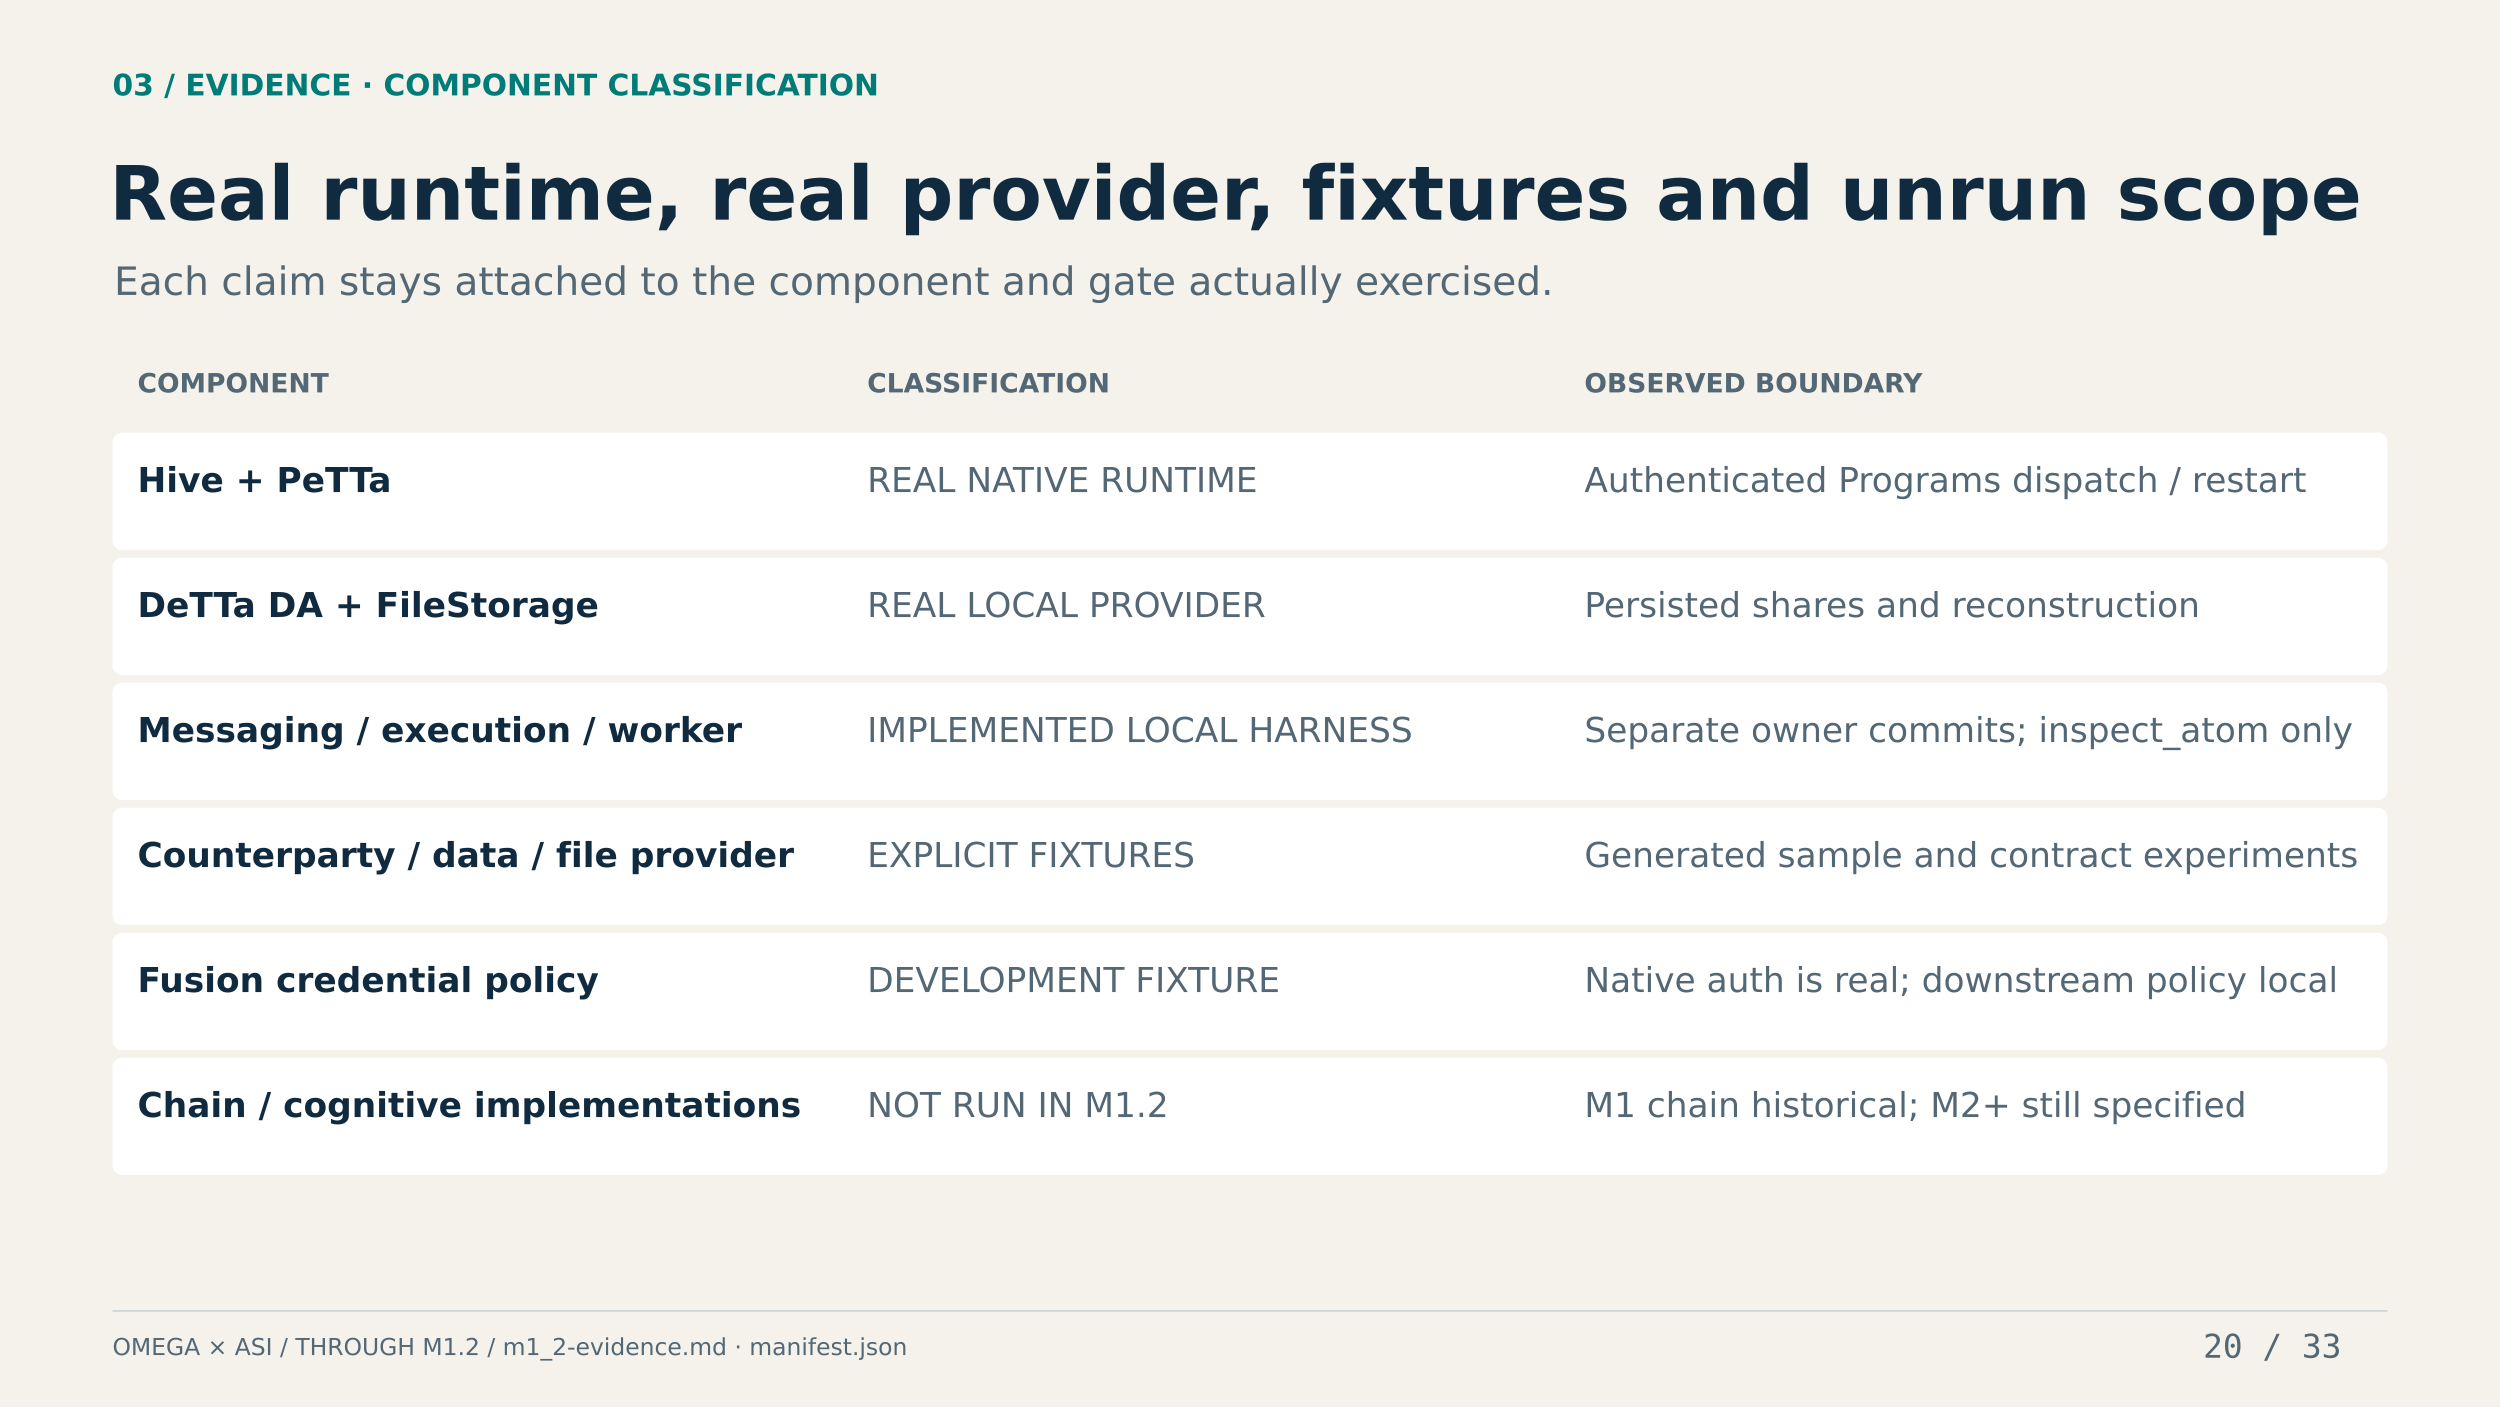
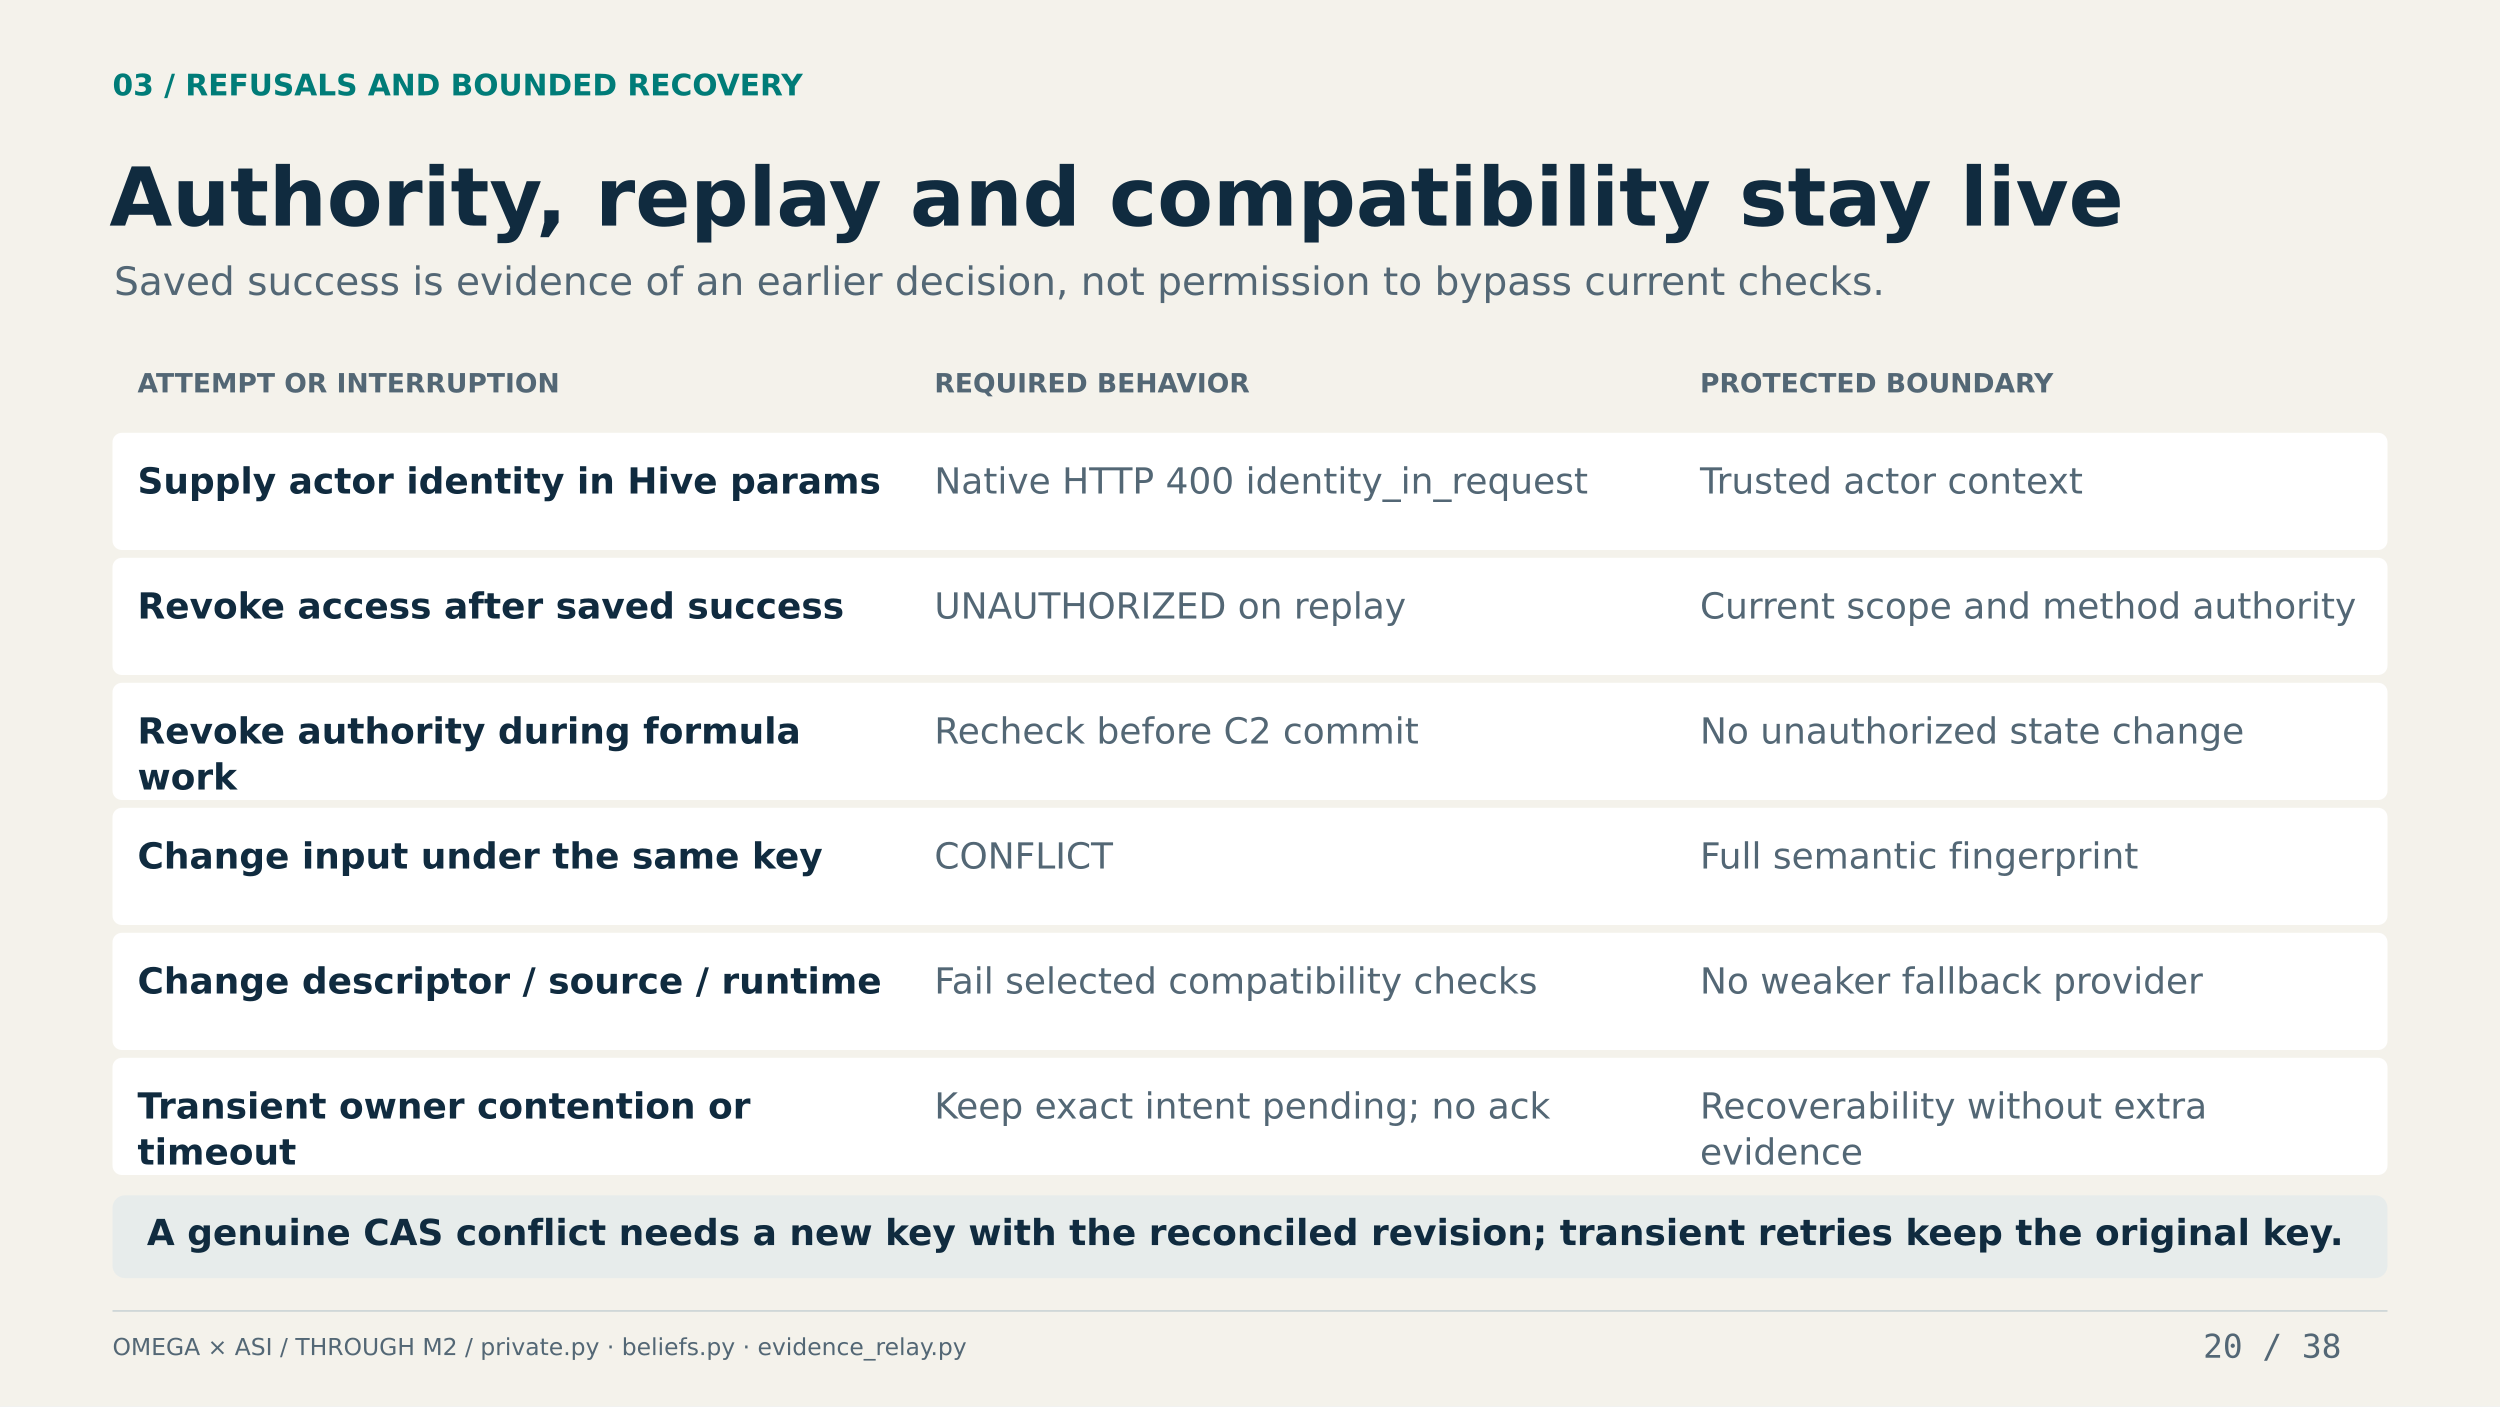
<svg xmlns="http://www.w3.org/2000/svg" width="1600" height="900" viewBox="0 0 1600 900" role="img" aria-labelledby="title desc">
  <rect width="1600" height="900" fill="#F4F2EB" />
-   <text x="72" y="61.05" font-family="DejaVu Sans" font-size="19" font-weight="700" fill="#007C78">03 / EVIDENCE · COMPONENT CLASSIFICATION</text>
-   <text x="70" y="140.6" font-family="DejaVu Sans" font-size="48" font-weight="700" fill="#102B3F">Real runtime, real provider, fixtures and unrun scope</text>
-   <text x="73" y="188.75" font-family="DejaVu Sans" font-size="25" font-weight="400" fill="#536775">Each claim stays attached to the component and gate actually exercised.</text>
-   <text x="88" y="251.15" font-family="DejaVu Sans" font-size="17" font-weight="700" fill="#536775">COMPONENT</text>
-   <text x="555" y="251.15" font-family="DejaVu Sans" font-size="17" font-weight="700" fill="#536775">CLASSIFICATION</text>
-   <text x="1014" y="251.15" font-family="DejaVu Sans" font-size="17" font-weight="700" fill="#536775">OBSERVED BOUNDARY</text>
+   <text x="72" y="61.05" font-family="DejaVu Sans" font-size="19" font-weight="700" fill="#007C78">03 / REFUSALS AND BOUNDED RECOVERY</text>
+   <text x="70" y="144.4" font-family="DejaVu Sans" font-size="52" font-weight="700" fill="#102B3F">Authority, replay and compatibility stay live</text>
+   <text x="73" y="188.75" font-family="DejaVu Sans" font-size="25" font-weight="400" fill="#536775">Saved success is evidence of an earlier decision, not permission to bypass current checks.</text>
+   <text x="88" y="251.15" font-family="DejaVu Sans" font-size="17" font-weight="700" fill="#536775">ATTEMPT OR INTERRUPTION</text>
+   <text x="598" y="251.15" font-family="DejaVu Sans" font-size="17" font-weight="700" fill="#536775">REQUIRED BEHAVIOR</text>
+   <text x="1088" y="251.15" font-family="DejaVu Sans" font-size="17" font-weight="700" fill="#536775">PROTECTED BOUNDARY</text>
  <rect x="72" y="277" width="1456" height="75" rx="6" fill="#FFFFFF" />
-   <text x="88" y="314.9" font-family="DejaVu Sans" font-size="22" font-weight="700" fill="#102B3F">Hive + PeTTa</text>
-   <text x="555" y="314.9" font-family="DejaVu Sans" font-size="22" font-weight="400" fill="#536775">REAL NATIVE RUNTIME</text>
-   <text x="1014" y="314.9" font-family="DejaVu Sans" font-size="22" font-weight="400" fill="#536775">Authenticated Programs dispatch / restart</text>
+   <text x="88" y="315.85" font-family="DejaVu Sans" font-size="23" font-weight="700" fill="#102B3F">Supply actor identity in Hive params</text>
+   <text x="598" y="315.85" font-family="DejaVu Sans" font-size="23" font-weight="400" fill="#536775">Native HTTP 400 identity_in_request</text>
+   <text x="1088" y="315.85" font-family="DejaVu Sans" font-size="23" font-weight="400" fill="#536775">Trusted actor context</text>
  <rect x="72" y="357" width="1456" height="75" rx="6" fill="#FFFFFF" />
-   <text x="88" y="394.9" font-family="DejaVu Sans" font-size="22" font-weight="700" fill="#102B3F">DeTTa DA + FileStorage</text>
-   <text x="555" y="394.9" font-family="DejaVu Sans" font-size="22" font-weight="400" fill="#536775">REAL LOCAL PROVIDER</text>
-   <text x="1014" y="394.9" font-family="DejaVu Sans" font-size="22" font-weight="400" fill="#536775">Persisted shares and reconstruction</text>
+   <text x="88" y="395.85" font-family="DejaVu Sans" font-size="23" font-weight="700" fill="#102B3F">Revoke access after saved success</text>
+   <text x="598" y="395.85" font-family="DejaVu Sans" font-size="23" font-weight="400" fill="#536775">UNAUTHORIZED on replay</text>
+   <text x="1088" y="395.85" font-family="DejaVu Sans" font-size="23" font-weight="400" fill="#536775">Current scope and method authority</text>
  <rect x="72" y="437" width="1456" height="75" rx="6" fill="#FFFFFF" />
-   <text x="88" y="474.9" font-family="DejaVu Sans" font-size="22" font-weight="700" fill="#102B3F">Messaging / execution / worker</text>
-   <text x="555" y="474.9" font-family="DejaVu Sans" font-size="22" font-weight="400" fill="#536775">IMPLEMENTED LOCAL HARNESS</text>
-   <text x="1014" y="474.9" font-family="DejaVu Sans" font-size="22" font-weight="400" fill="#536775">Separate owner commits; inspect_atom only</text>
+   <text x="88" y="475.85" font-family="DejaVu Sans" font-size="23" font-weight="700" fill="#102B3F">Revoke authority during formula</text>
+   <text x="88" y="505.29" font-family="DejaVu Sans" font-size="23" font-weight="700" fill="#102B3F">work</text>
+   <text x="598" y="475.85" font-family="DejaVu Sans" font-size="23" font-weight="400" fill="#536775">Recheck before C2 commit</text>
+   <text x="1088" y="475.85" font-family="DejaVu Sans" font-size="23" font-weight="400" fill="#536775">No unauthorized state change</text>
  <rect x="72" y="517" width="1456" height="75" rx="6" fill="#FFFFFF" />
-   <text x="88" y="554.9" font-family="DejaVu Sans" font-size="22" font-weight="700" fill="#102B3F">Counterparty / data / file provider</text>
-   <text x="555" y="554.9" font-family="DejaVu Sans" font-size="22" font-weight="400" fill="#536775">EXPLICIT FIXTURES</text>
-   <text x="1014" y="554.9" font-family="DejaVu Sans" font-size="22" font-weight="400" fill="#536775">Generated sample and contract experiments</text>
+   <text x="88" y="555.85" font-family="DejaVu Sans" font-size="23" font-weight="700" fill="#102B3F">Change input under the same key</text>
+   <text x="598" y="555.85" font-family="DejaVu Sans" font-size="23" font-weight="400" fill="#536775">CONFLICT</text>
+   <text x="1088" y="555.85" font-family="DejaVu Sans" font-size="23" font-weight="400" fill="#536775">Full semantic fingerprint</text>
  <rect x="72" y="597" width="1456" height="75" rx="6" fill="#FFFFFF" />
-   <text x="88" y="634.9" font-family="DejaVu Sans" font-size="22" font-weight="700" fill="#102B3F">Fusion credential policy</text>
-   <text x="555" y="634.9" font-family="DejaVu Sans" font-size="22" font-weight="400" fill="#536775">DEVELOPMENT FIXTURE</text>
-   <text x="1014" y="634.9" font-family="DejaVu Sans" font-size="22" font-weight="400" fill="#536775">Native auth is real; downstream policy local</text>
+   <text x="88" y="635.85" font-family="DejaVu Sans" font-size="23" font-weight="700" fill="#102B3F">Change descriptor / source / runtime</text>
+   <text x="598" y="635.85" font-family="DejaVu Sans" font-size="23" font-weight="400" fill="#536775">Fail selected compatibility checks</text>
+   <text x="1088" y="635.85" font-family="DejaVu Sans" font-size="23" font-weight="400" fill="#536775">No weaker fallback provider</text>
  <rect x="72" y="677" width="1456" height="75" rx="6" fill="#FFFFFF" />
-   <text x="88" y="714.9" font-family="DejaVu Sans" font-size="22" font-weight="700" fill="#102B3F">Chain / cognitive implementations</text>
-   <text x="555" y="714.9" font-family="DejaVu Sans" font-size="22" font-weight="400" fill="#536775">NOT RUN IN M1.2</text>
-   <text x="1014" y="714.9" font-family="DejaVu Sans" font-size="22" font-weight="400" fill="#536775">M1 chain historical; M2+ still specified</text>
+   <text x="88" y="715.85" font-family="DejaVu Sans" font-size="23" font-weight="700" fill="#102B3F">Transient owner contention or</text>
+   <text x="88" y="745.29" font-family="DejaVu Sans" font-size="23" font-weight="700" fill="#102B3F">timeout</text>
+   <text x="598" y="715.85" font-family="DejaVu Sans" font-size="23" font-weight="400" fill="#536775">Keep exact intent pending; no ack</text>
+   <text x="1088" y="715.85" font-family="DejaVu Sans" font-size="23" font-weight="400" fill="#536775">Recoverability without extra</text>
+   <text x="1088" y="745.29" font-family="DejaVu Sans" font-size="23" font-weight="400" fill="#536775">evidence</text>
+   <rect x="72" y="765" width="1456" height="53" rx="8" fill="#E7ECEB" />
+   <text x="94" y="796.85" font-family="DejaVu Sans" font-size="23" font-weight="700" fill="#102B3F">A genuine CAS conflict needs a new key with the reconciled revision; transient retries keep the original key.</text>
  <line x1="72" y1="839" x2="1528" y2="839" stroke="#C9D2D4" stroke-width="1" />
-   <text x="72" y="867.25" font-family="DejaVu Sans" font-size="15" font-weight="400" fill="#536775">OMEGA × ASI / THROUGH M1.2 / m1_2-evidence.md · manifest.json</text>
-   <text x="1410" y="868.95" font-family="DejaVu Sans Mono" font-size="21" font-weight="400" fill="#536775">20 / 33</text>
+   <text x="72" y="867.25" font-family="DejaVu Sans" font-size="15" font-weight="400" fill="#536775">OMEGA × ASI / THROUGH M2 / private.py · beliefs.py · evidence_relay.py</text>
+   <text x="1410" y="868.95" font-family="DejaVu Sans Mono" font-size="21" font-weight="400" fill="#536775">20 / 38</text>
</svg>
